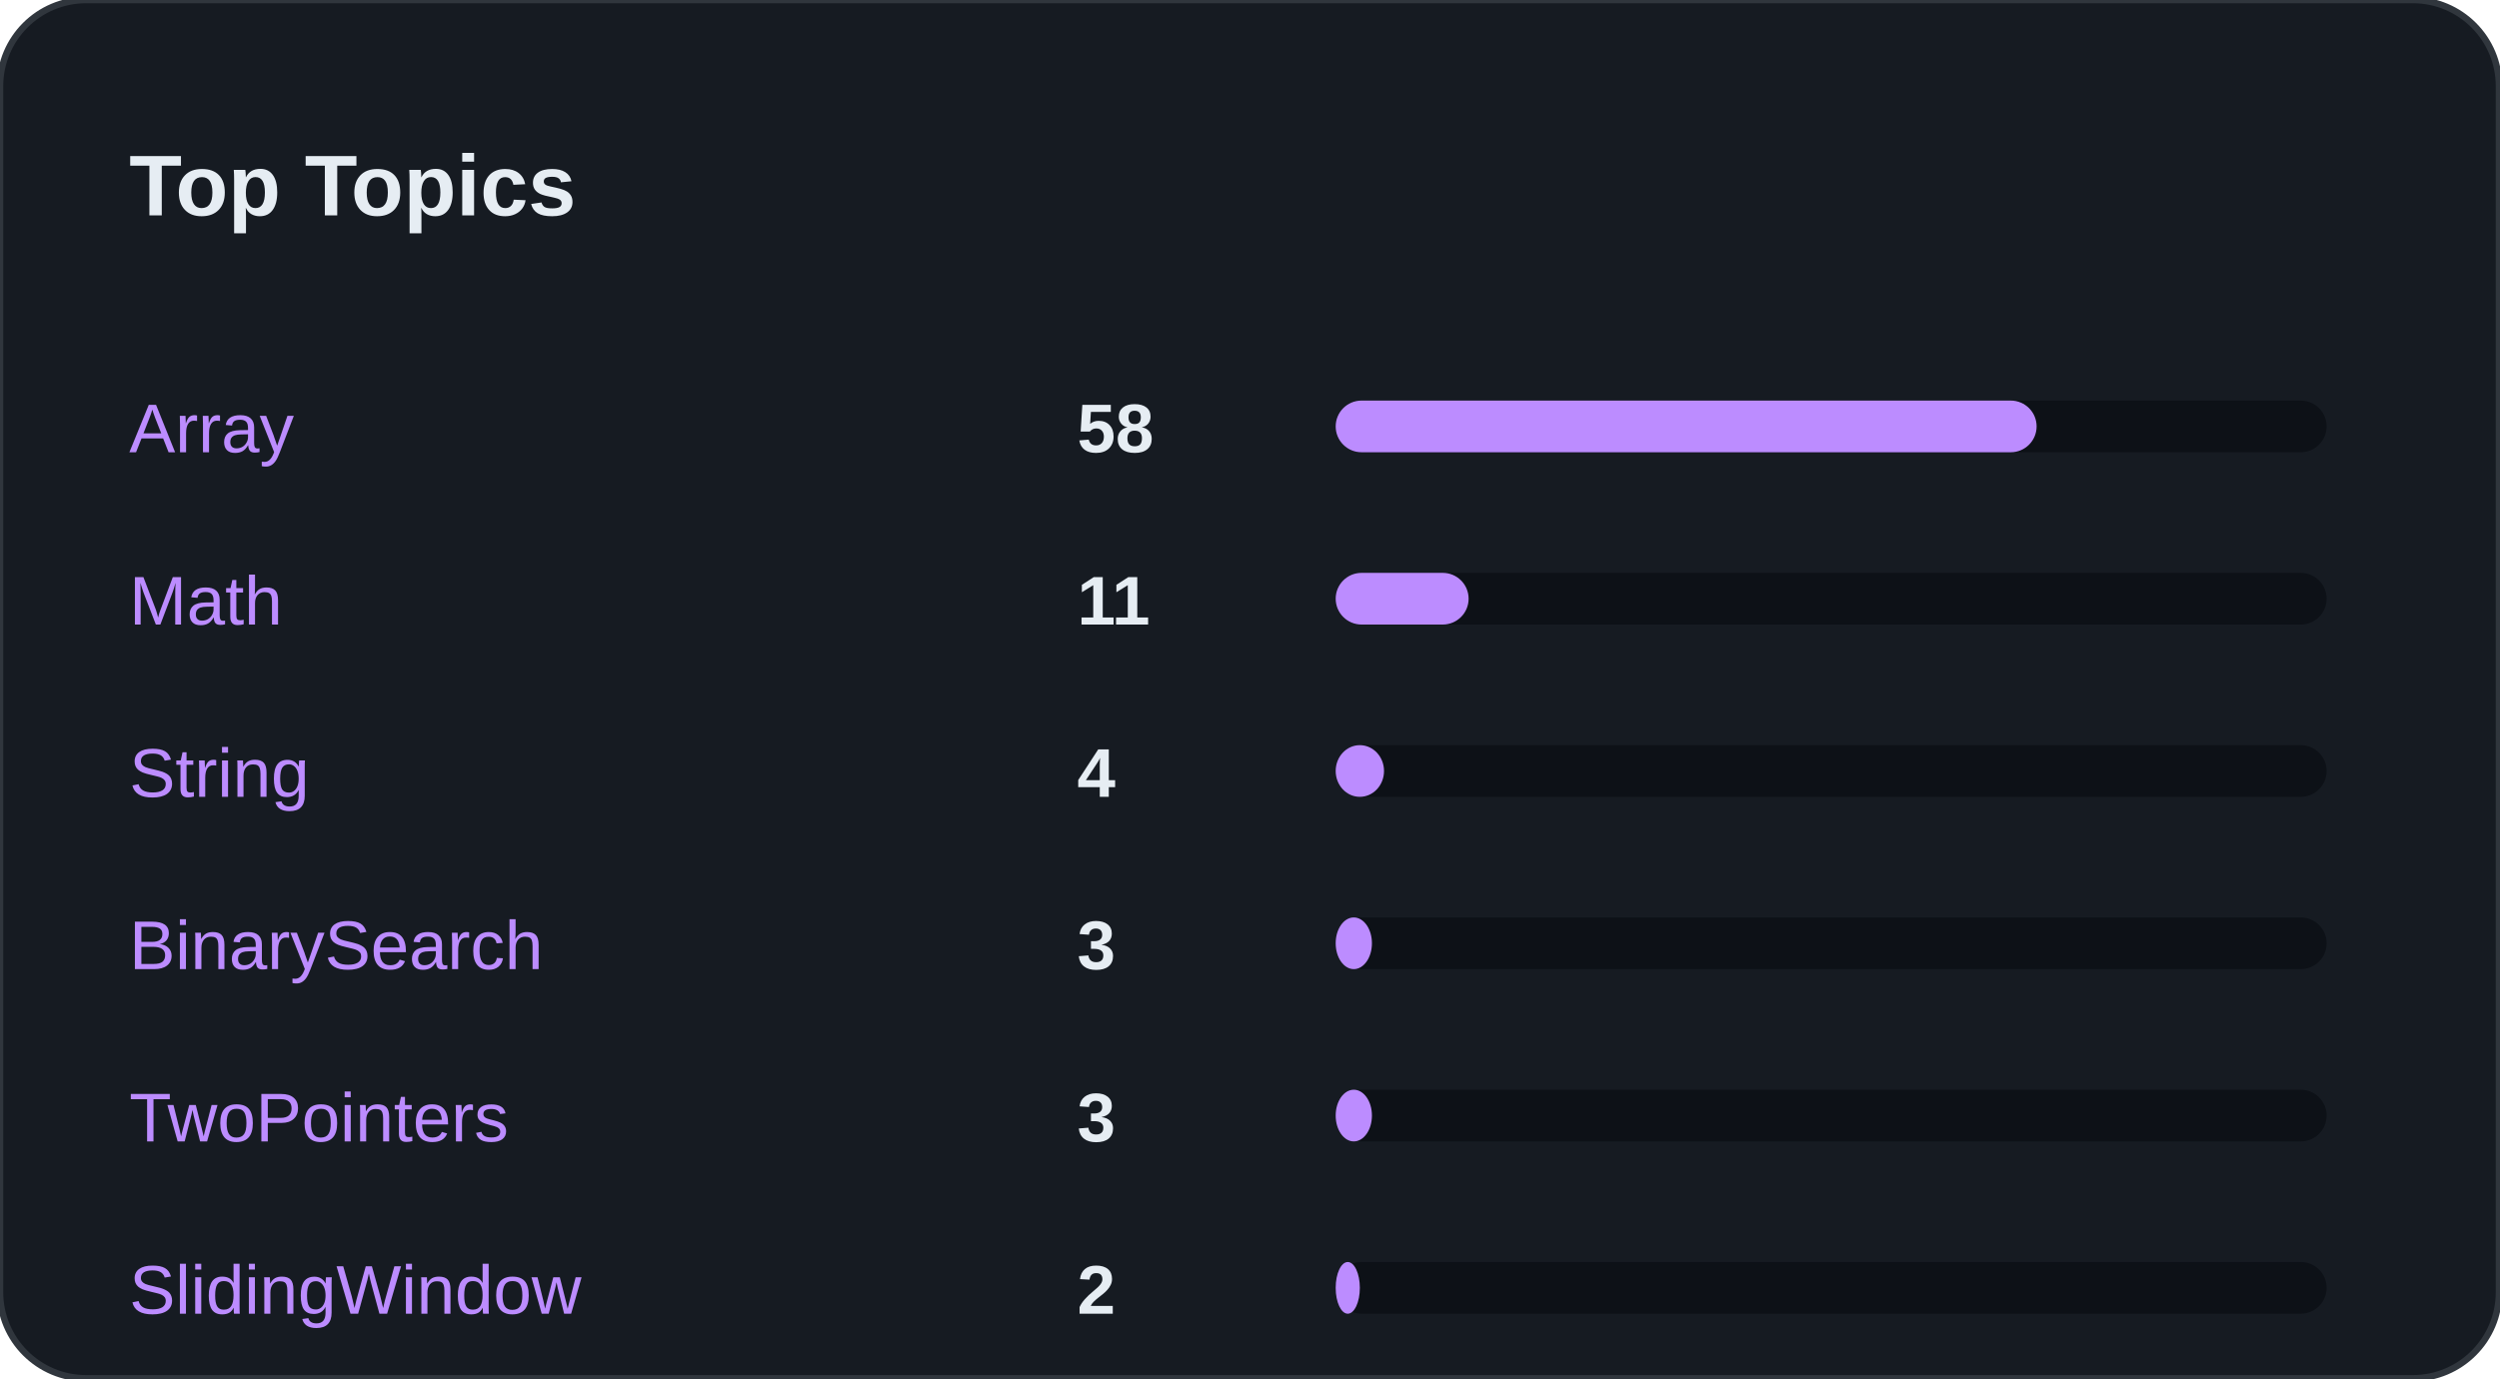
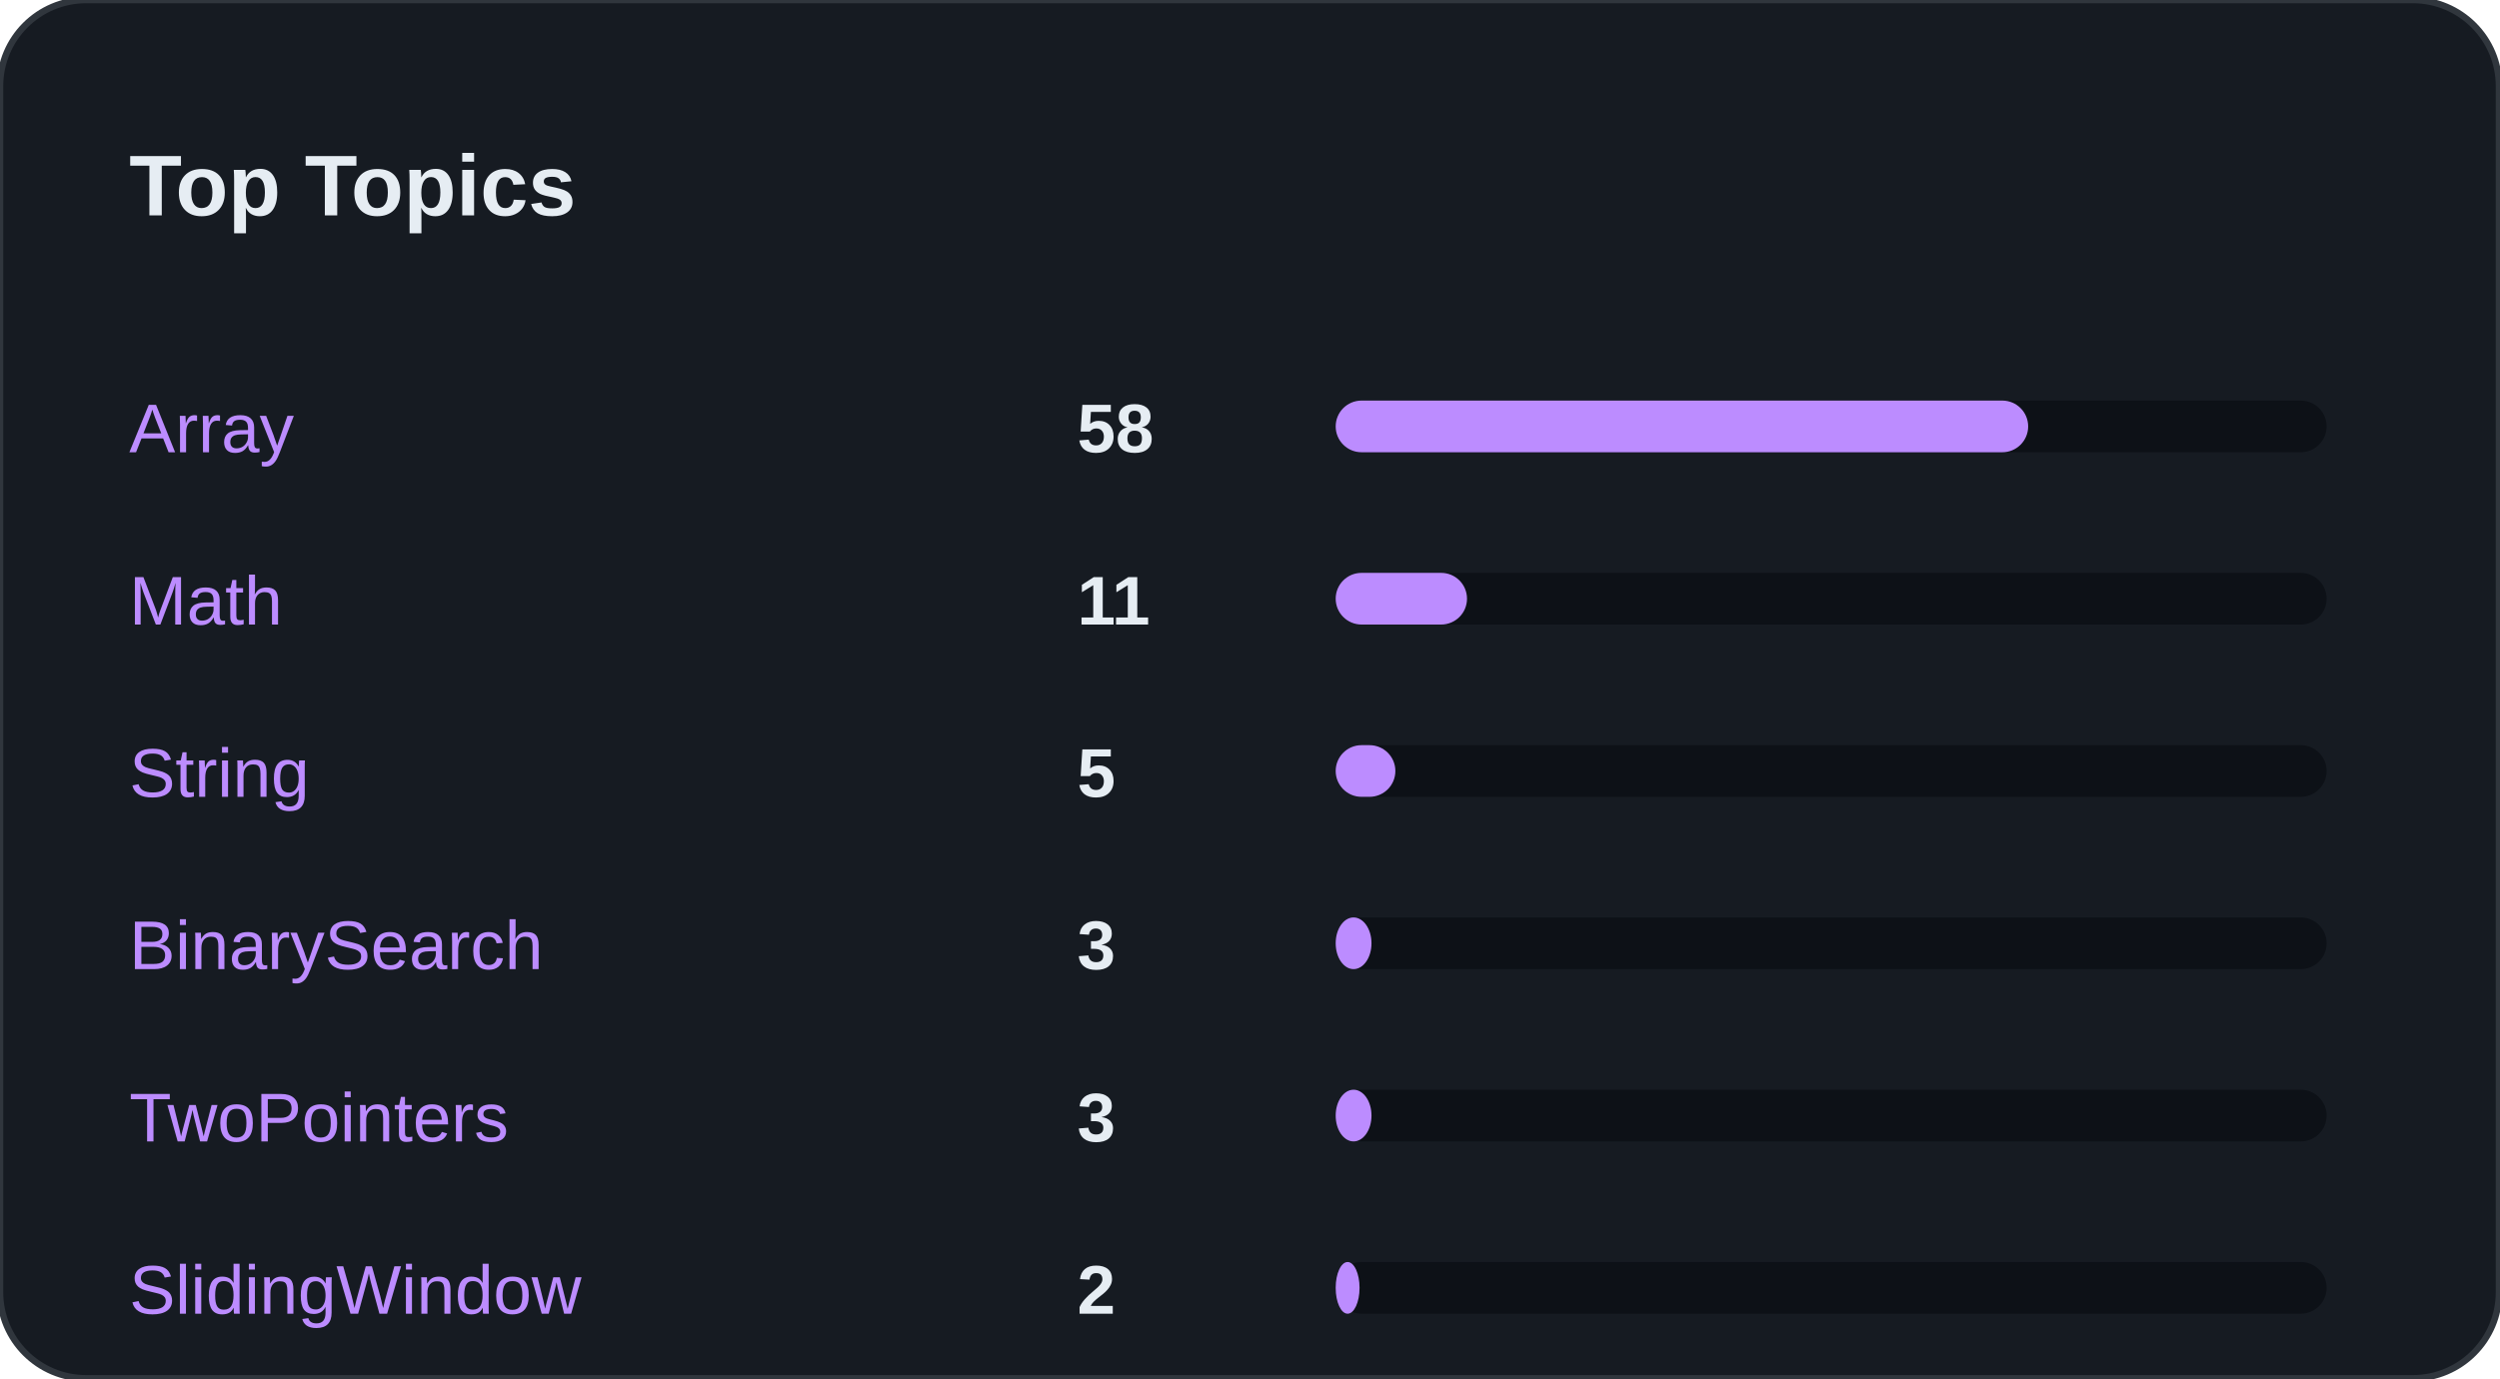
<svg xmlns="http://www.w3.org/2000/svg" width="100%" viewBox="0 0 580 320" preserveAspectRatio="xMidYMid meet">
  <rect width="580" height="320" rx="20" fill="#161B22" stroke="#30363D" stroke-width="1.5" />
  <text x="30" y="50" font-family="Segoe UI, Arial, sans-serif" font-size="20" font-weight="bold" fill="#E6EDF3">Top Topics</text>
  <text x="30" y="105" font-family="Segoe UI, Arial, sans-serif" font-size="16" fill="#BC8CFF">Array</text>
  <text x="250" y="105" font-family="Segoe UI, Arial, sans-serif" font-size="16" font-weight="bold" fill="#E6EDF3">58</text>
  <rect x="310" y="93" width="230" height="12" rx="6" fill="#0D1117" />
-   <rect x="310" y="93" width="162.683" height="12" rx="6" fill="#BC8CFF" />
+   <rect x="310" y="93" width="160.723" height="12" rx="6" fill="#BC8CFF" />
  <text x="30" y="145" font-family="Segoe UI, Arial, sans-serif" font-size="16" fill="#BC8CFF">Math</text>
  <text x="250" y="145" font-family="Segoe UI, Arial, sans-serif" font-size="16" font-weight="bold" fill="#E6EDF3">11</text>
  <rect x="310" y="133" width="230" height="12" rx="6" fill="#0D1117" />
-   <rect x="310" y="133" width="30.854" height="12" rx="6" fill="#BC8CFF" />
+   <rect x="310" y="133" width="30.482" height="12" rx="6" fill="#BC8CFF" />
  <text x="30" y="185" font-family="Segoe UI, Arial, sans-serif" font-size="16" fill="#BC8CFF">String</text>
-   <text x="250" y="185" font-family="Segoe UI, Arial, sans-serif" font-size="16" font-weight="bold" fill="#E6EDF3">4</text>
+   <text x="250" y="185" font-family="Segoe UI, Arial, sans-serif" font-size="16" font-weight="bold" fill="#E6EDF3">5</text>
  <rect x="310" y="173" width="230" height="12" rx="6" fill="#0D1117" />
-   <rect x="310" y="173" width="11.22" height="12" rx="6" fill="#BC8CFF" />
+   <rect x="310" y="173" width="13.855" height="12" rx="6" fill="#BC8CFF" />
  <text x="30" y="225" font-family="Segoe UI, Arial, sans-serif" font-size="16" fill="#BC8CFF">BinarySearch</text>
  <text x="250" y="225" font-family="Segoe UI, Arial, sans-serif" font-size="16" font-weight="bold" fill="#E6EDF3">3</text>
  <rect x="310" y="213" width="230" height="12" rx="6" fill="#0D1117" />
-   <rect x="310" y="213" width="8.415" height="12" rx="6" fill="#BC8CFF" />
+   <rect x="310" y="213" width="8.313" height="12" rx="6" fill="#BC8CFF" />
  <text x="30" y="265" font-family="Segoe UI, Arial, sans-serif" font-size="16" fill="#BC8CFF">TwoPointers</text>
  <text x="250" y="265" font-family="Segoe UI, Arial, sans-serif" font-size="16" font-weight="bold" fill="#E6EDF3">3</text>
  <rect x="310" y="253" width="230" height="12" rx="6" fill="#0D1117" />
-   <rect x="310" y="253" width="8.415" height="12" rx="6" fill="#BC8CFF" />
+   <rect x="310" y="253" width="8.313" height="12" rx="6" fill="#BC8CFF" />
  <text x="30" y="305" font-family="Segoe UI, Arial, sans-serif" font-size="16" fill="#BC8CFF">SlidingWindow</text>
  <text x="250" y="305" font-family="Segoe UI, Arial, sans-serif" font-size="16" font-weight="bold" fill="#E6EDF3">2</text>
  <rect x="310" y="293" width="230" height="12" rx="6" fill="#0D1117" />
-   <rect x="310" y="293" width="5.61" height="12" rx="6" fill="#BC8CFF" />
+   <rect x="310" y="293" width="5.542" height="12" rx="6" fill="#BC8CFF" />
  <text x="30" y="345" font-family="Segoe UI, Arial, sans-serif" font-size="16" fill="#BC8CFF">HashTable</text>
  <text x="250" y="345" font-family="Segoe UI, Arial, sans-serif" font-size="16" font-weight="bold" fill="#E6EDF3">1</text>
  <rect x="310" y="333" width="230" height="12" rx="6" fill="#0D1117" />
-   <rect x="310" y="333" width="2.805" height="12" rx="6" fill="#BC8CFF" />
+   <rect x="310" y="333" width="2.771" height="12" rx="6" fill="#BC8CFF" />
</svg>
